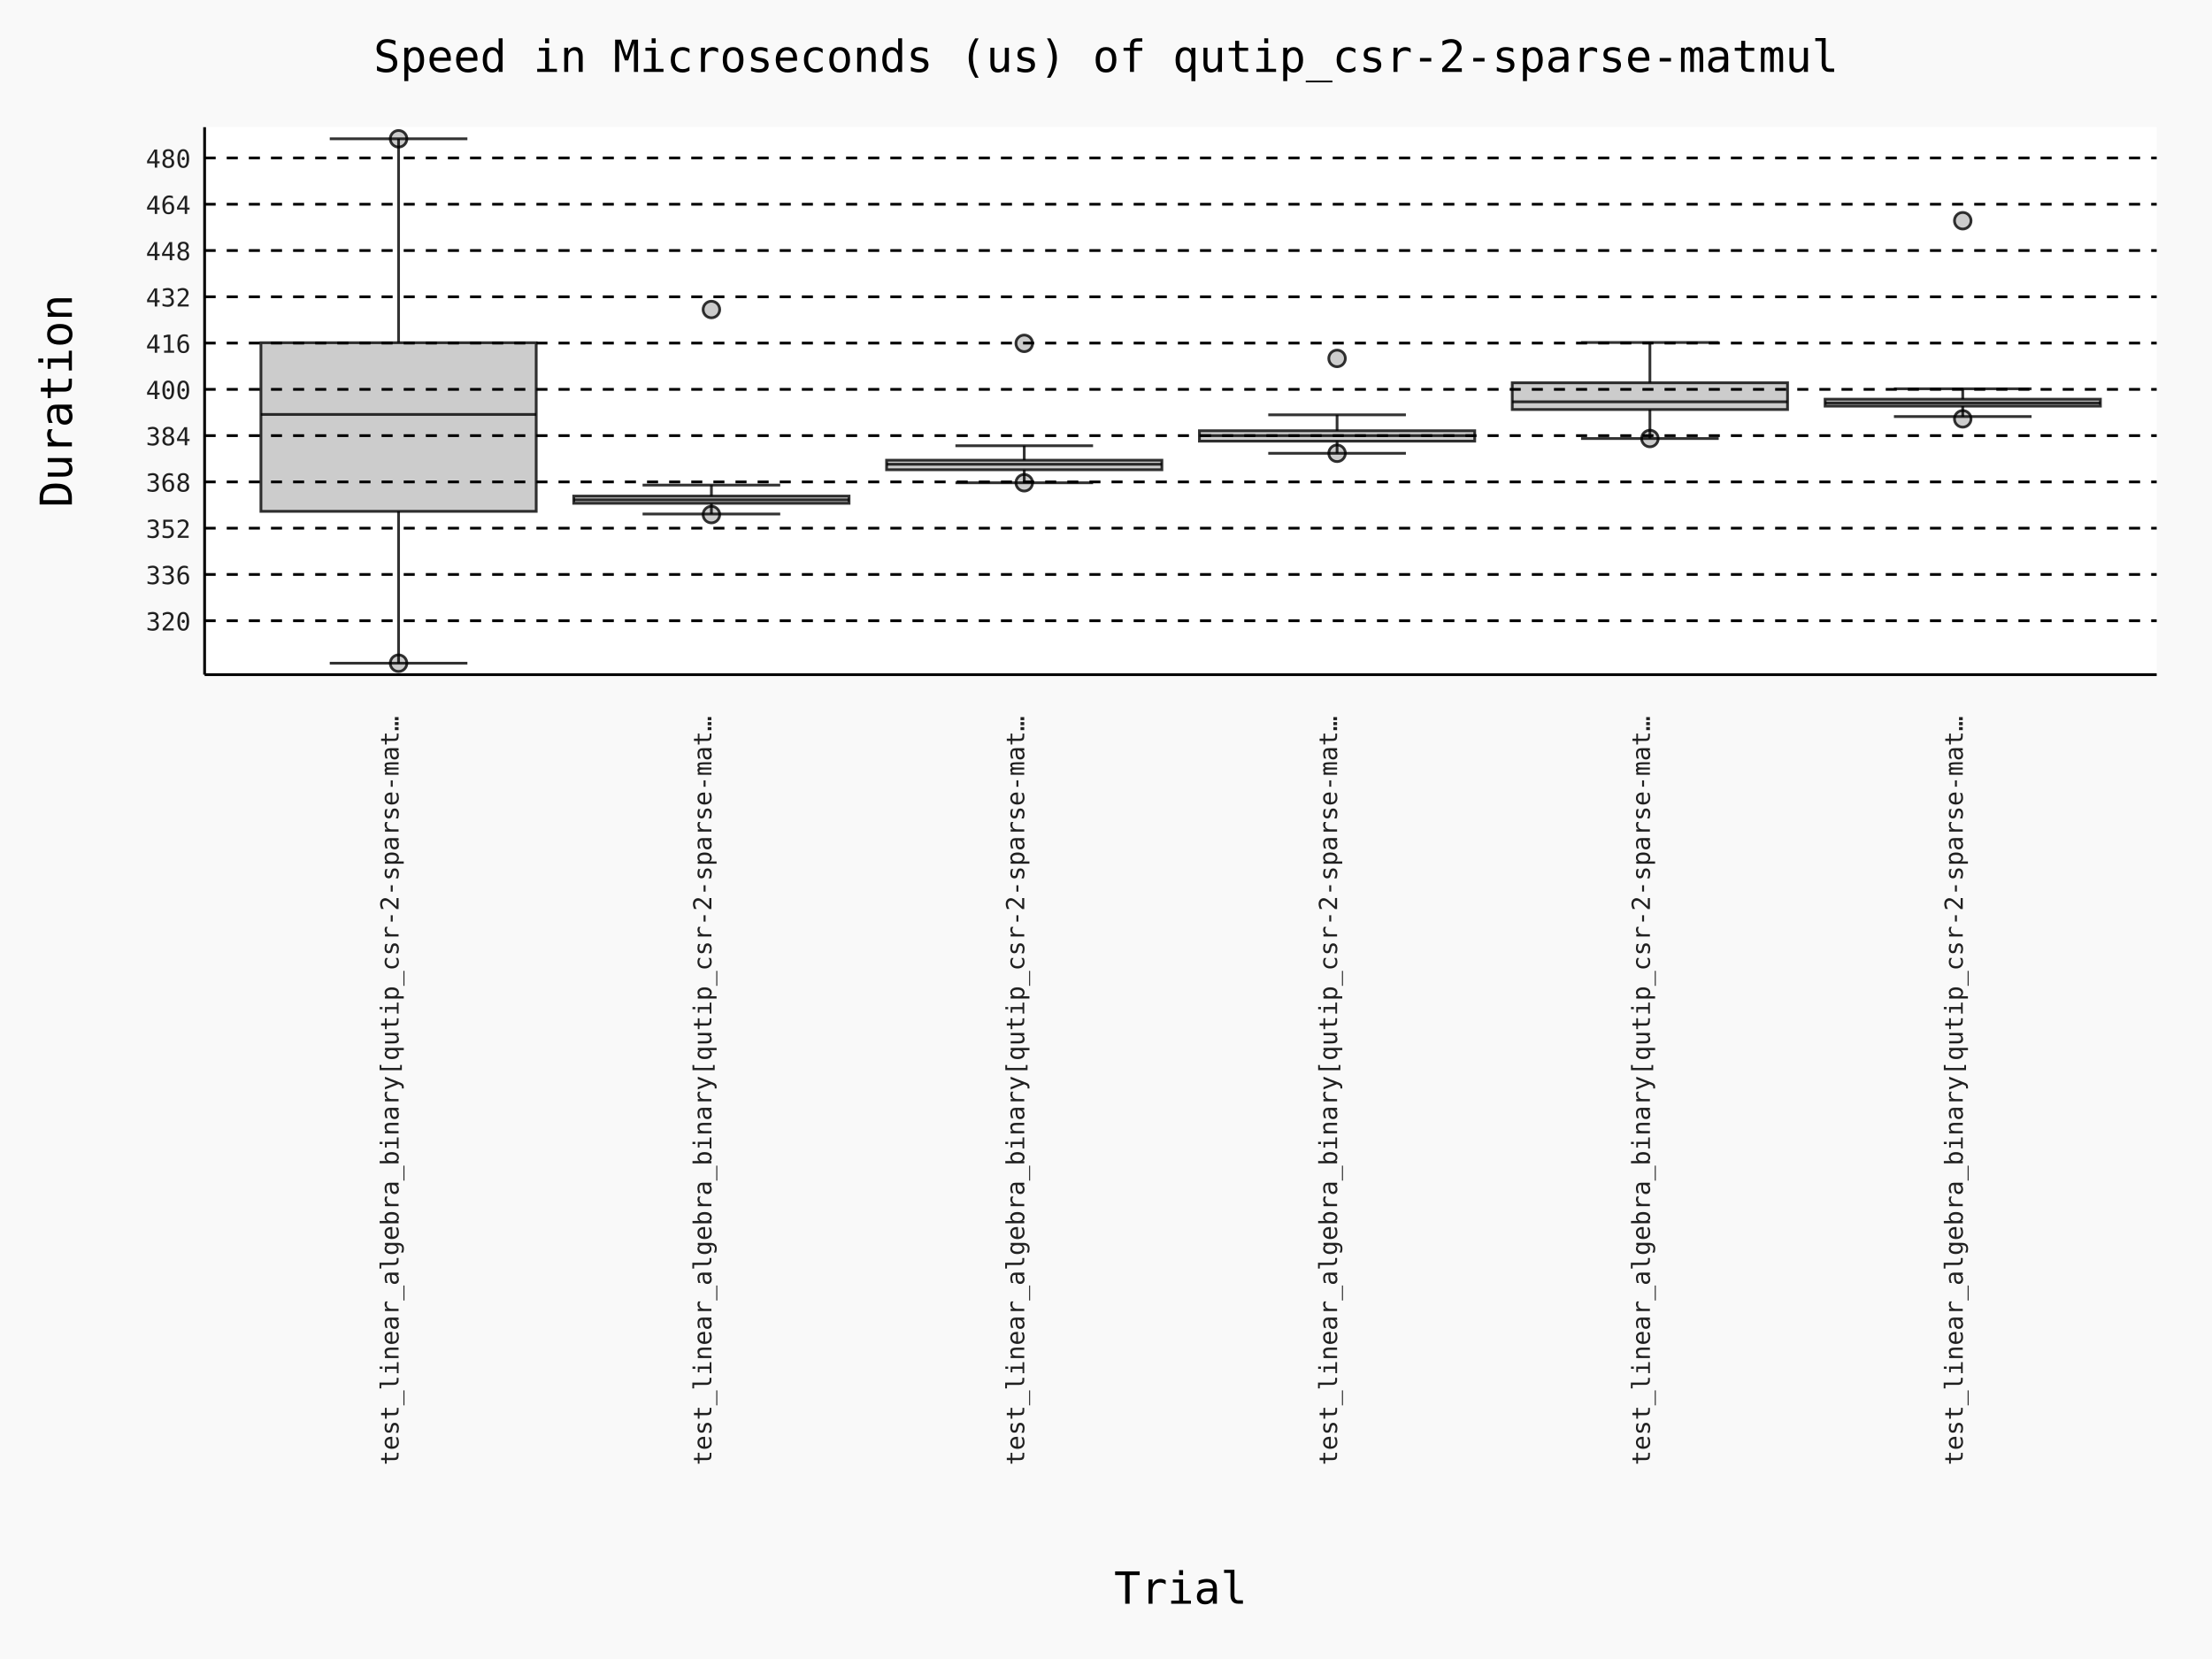
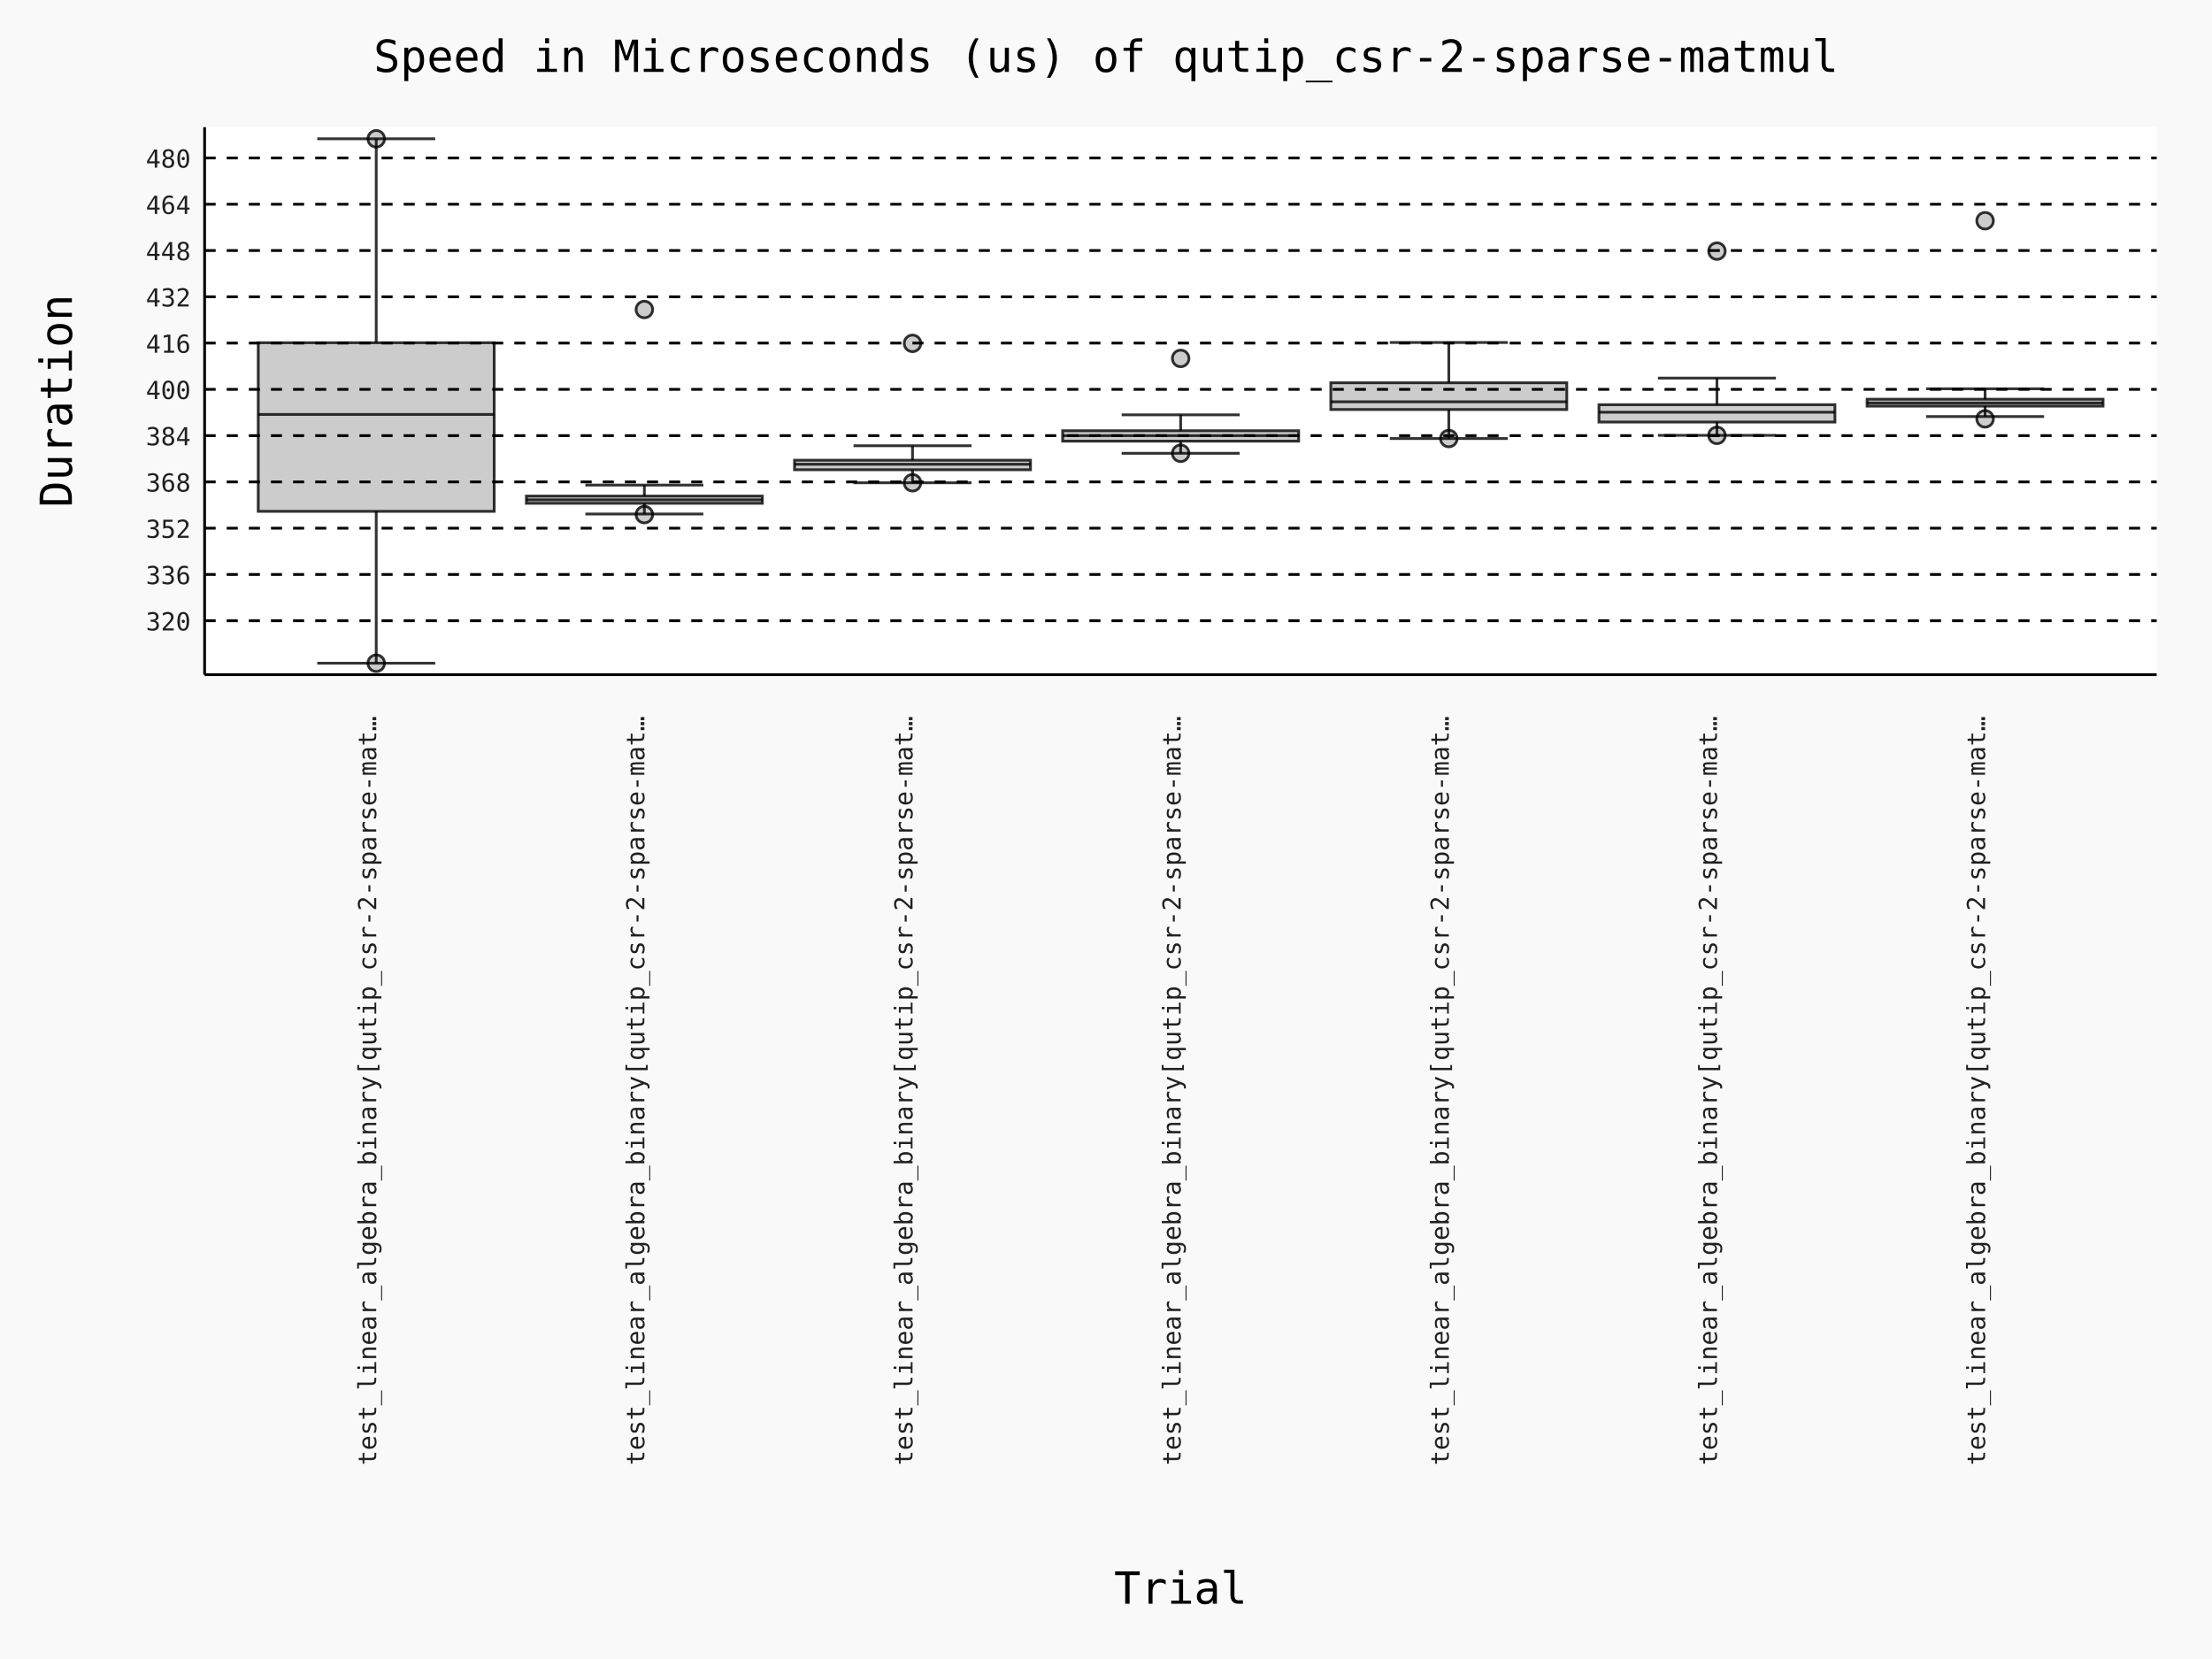
- <svg xmlns="http://www.w3.org/2000/svg" id="chart-a69ed7e8-76b4-4ce8-b19c-d7d5a10cb7c1" class="pygal-chart" viewBox="0 0 800 600">
+ <svg xmlns="http://www.w3.org/2000/svg" id="chart-2fa7cf37-85ac-4799-ad3c-acea8c269f23" class="pygal-chart" viewBox="0 0 800 600">
  <defs>
-     <style type="text/css">#chart-a69ed7e8-76b4-4ce8-b19c-d7d5a10cb7c1{-webkit-user-select:none;-webkit-font-smoothing:antialiased;font-family:Consolas,"Deja Vu Sans Mono","Bitstream Vera Sans Mono","Courier New",monospace}#chart-a69ed7e8-76b4-4ce8-b19c-d7d5a10cb7c1 .title{font-family:Consolas,"Deja Vu Sans Mono","Bitstream Vera Sans Mono","Courier New",monospace;font-size:16px}#chart-a69ed7e8-76b4-4ce8-b19c-d7d5a10cb7c1 .legends .legend text{font-family:Consolas,"Deja Vu Sans Mono","Bitstream Vera Sans Mono","Courier New",monospace;font-size:14px}#chart-a69ed7e8-76b4-4ce8-b19c-d7d5a10cb7c1 .axis text{font-family:Consolas,"Deja Vu Sans Mono","Bitstream Vera Sans Mono","Courier New",monospace;font-size:10px}#chart-a69ed7e8-76b4-4ce8-b19c-d7d5a10cb7c1 .axis text.major{font-family:Consolas,"Deja Vu Sans Mono","Bitstream Vera Sans Mono","Courier New",monospace;font-size:10px}#chart-a69ed7e8-76b4-4ce8-b19c-d7d5a10cb7c1 .text-overlay text.value{font-family:Consolas,"Deja Vu Sans Mono","Bitstream Vera Sans Mono","Courier New",monospace;font-size:16px}#chart-a69ed7e8-76b4-4ce8-b19c-d7d5a10cb7c1 .text-overlay text.label{font-family:Consolas,"Deja Vu Sans Mono","Bitstream Vera Sans Mono","Courier New",monospace;font-size:10px}#chart-a69ed7e8-76b4-4ce8-b19c-d7d5a10cb7c1 .tooltip{font-family:Consolas,"Deja Vu Sans Mono","Bitstream Vera Sans Mono","Courier New",monospace;font-size:14px}#chart-a69ed7e8-76b4-4ce8-b19c-d7d5a10cb7c1 text.no_data{font-family:Consolas,"Deja Vu Sans Mono","Bitstream Vera Sans Mono","Courier New",monospace;font-size:64px}
- #chart-a69ed7e8-76b4-4ce8-b19c-d7d5a10cb7c1{background-color:rgba(249,249,249,1)}#chart-a69ed7e8-76b4-4ce8-b19c-d7d5a10cb7c1 path,#chart-a69ed7e8-76b4-4ce8-b19c-d7d5a10cb7c1 line,#chart-a69ed7e8-76b4-4ce8-b19c-d7d5a10cb7c1 rect,#chart-a69ed7e8-76b4-4ce8-b19c-d7d5a10cb7c1 circle{-webkit-transition:150ms;-moz-transition:150ms;transition:150ms}#chart-a69ed7e8-76b4-4ce8-b19c-d7d5a10cb7c1 .graph &gt; .background{fill:rgba(249,249,249,1)}#chart-a69ed7e8-76b4-4ce8-b19c-d7d5a10cb7c1 .plot &gt; .background{fill:rgba(255,255,255,1)}#chart-a69ed7e8-76b4-4ce8-b19c-d7d5a10cb7c1 .graph{fill:rgba(0,0,0,.87)}#chart-a69ed7e8-76b4-4ce8-b19c-d7d5a10cb7c1 text.no_data{fill:rgba(0,0,0,1)}#chart-a69ed7e8-76b4-4ce8-b19c-d7d5a10cb7c1 .title{fill:rgba(0,0,0,1)}#chart-a69ed7e8-76b4-4ce8-b19c-d7d5a10cb7c1 .legends .legend text{fill:rgba(0,0,0,.87)}#chart-a69ed7e8-76b4-4ce8-b19c-d7d5a10cb7c1 .legends .legend:hover text{fill:rgba(0,0,0,1)}#chart-a69ed7e8-76b4-4ce8-b19c-d7d5a10cb7c1 .axis .line{stroke:rgba(0,0,0,1)}#chart-a69ed7e8-76b4-4ce8-b19c-d7d5a10cb7c1 .axis .guide.line{stroke:rgba(0,0,0,.54)}#chart-a69ed7e8-76b4-4ce8-b19c-d7d5a10cb7c1 .axis .major.line{stroke:rgba(0,0,0,.87)}#chart-a69ed7e8-76b4-4ce8-b19c-d7d5a10cb7c1 .axis text.major{fill:rgba(0,0,0,1)}#chart-a69ed7e8-76b4-4ce8-b19c-d7d5a10cb7c1 .axis.y .guides:hover .guide.line,#chart-a69ed7e8-76b4-4ce8-b19c-d7d5a10cb7c1 .line-graph .axis.x .guides:hover .guide.line,#chart-a69ed7e8-76b4-4ce8-b19c-d7d5a10cb7c1 .stackedline-graph .axis.x .guides:hover .guide.line,#chart-a69ed7e8-76b4-4ce8-b19c-d7d5a10cb7c1 .xy-graph .axis.x .guides:hover .guide.line{stroke:rgba(0,0,0,1)}#chart-a69ed7e8-76b4-4ce8-b19c-d7d5a10cb7c1 .axis .guides:hover text{fill:rgba(0,0,0,1)}#chart-a69ed7e8-76b4-4ce8-b19c-d7d5a10cb7c1 .reactive{fill-opacity:.7;stroke-opacity:.8;stroke-width:1}#chart-a69ed7e8-76b4-4ce8-b19c-d7d5a10cb7c1 .ci{stroke:rgba(0,0,0,.87)}#chart-a69ed7e8-76b4-4ce8-b19c-d7d5a10cb7c1 .reactive.active,#chart-a69ed7e8-76b4-4ce8-b19c-d7d5a10cb7c1 .active .reactive{fill-opacity:.8;stroke-opacity:.9;stroke-width:4}#chart-a69ed7e8-76b4-4ce8-b19c-d7d5a10cb7c1 .ci .reactive.active{stroke-width:1.5}#chart-a69ed7e8-76b4-4ce8-b19c-d7d5a10cb7c1 .series text{fill:rgba(0,0,0,1)}#chart-a69ed7e8-76b4-4ce8-b19c-d7d5a10cb7c1 .tooltip rect{fill:rgba(255,255,255,1);stroke:rgba(0,0,0,1);-webkit-transition:opacity 150ms;-moz-transition:opacity 150ms;transition:opacity 150ms}#chart-a69ed7e8-76b4-4ce8-b19c-d7d5a10cb7c1 .tooltip .label{fill:rgba(0,0,0,.87)}#chart-a69ed7e8-76b4-4ce8-b19c-d7d5a10cb7c1 .tooltip .label{fill:rgba(0,0,0,.87)}#chart-a69ed7e8-76b4-4ce8-b19c-d7d5a10cb7c1 .tooltip .legend{font-size:.8em;fill:rgba(0,0,0,.54)}#chart-a69ed7e8-76b4-4ce8-b19c-d7d5a10cb7c1 .tooltip .x_label{font-size:.6em;fill:rgba(0,0,0,1)}#chart-a69ed7e8-76b4-4ce8-b19c-d7d5a10cb7c1 .tooltip .xlink{font-size:.5em;text-decoration:underline}#chart-a69ed7e8-76b4-4ce8-b19c-d7d5a10cb7c1 .tooltip .value{font-size:1.5em}#chart-a69ed7e8-76b4-4ce8-b19c-d7d5a10cb7c1 .bound{font-size:.5em}#chart-a69ed7e8-76b4-4ce8-b19c-d7d5a10cb7c1 .max-value{font-size:.75em;fill:rgba(0,0,0,.54)}#chart-a69ed7e8-76b4-4ce8-b19c-d7d5a10cb7c1 .map-element{fill:rgba(255,255,255,1);stroke:rgba(0,0,0,.54) !important}#chart-a69ed7e8-76b4-4ce8-b19c-d7d5a10cb7c1 .map-element .reactive{fill-opacity:inherit;stroke-opacity:inherit}#chart-a69ed7e8-76b4-4ce8-b19c-d7d5a10cb7c1 .color-0,#chart-a69ed7e8-76b4-4ce8-b19c-d7d5a10cb7c1 .color-0 a:visited{stroke:#000000;fill:#000000}#chart-a69ed7e8-76b4-4ce8-b19c-d7d5a10cb7c1 .color-1,#chart-a69ed7e8-76b4-4ce8-b19c-d7d5a10cb7c1 .color-1 a:visited{stroke:#000000;fill:#000000}#chart-a69ed7e8-76b4-4ce8-b19c-d7d5a10cb7c1 .color-2,#chart-a69ed7e8-76b4-4ce8-b19c-d7d5a10cb7c1 .color-2 a:visited{stroke:#000000;fill:#000000}#chart-a69ed7e8-76b4-4ce8-b19c-d7d5a10cb7c1 .color-3,#chart-a69ed7e8-76b4-4ce8-b19c-d7d5a10cb7c1 .color-3 a:visited{stroke:#000000;fill:#000000}#chart-a69ed7e8-76b4-4ce8-b19c-d7d5a10cb7c1 .color-4,#chart-a69ed7e8-76b4-4ce8-b19c-d7d5a10cb7c1 .color-4 a:visited{stroke:#000000;fill:#000000}#chart-a69ed7e8-76b4-4ce8-b19c-d7d5a10cb7c1 .color-5,#chart-a69ed7e8-76b4-4ce8-b19c-d7d5a10cb7c1 .color-5 a:visited{stroke:#000000;fill:#000000}#chart-a69ed7e8-76b4-4ce8-b19c-d7d5a10cb7c1 .text-overlay .color-0 text{fill:white}#chart-a69ed7e8-76b4-4ce8-b19c-d7d5a10cb7c1 .text-overlay .color-1 text{fill:white}#chart-a69ed7e8-76b4-4ce8-b19c-d7d5a10cb7c1 .text-overlay .color-2 text{fill:white}#chart-a69ed7e8-76b4-4ce8-b19c-d7d5a10cb7c1 .text-overlay .color-3 text{fill:white}#chart-a69ed7e8-76b4-4ce8-b19c-d7d5a10cb7c1 .text-overlay .color-4 text{fill:white}#chart-a69ed7e8-76b4-4ce8-b19c-d7d5a10cb7c1 .text-overlay .color-5 text{fill:white}
- #chart-a69ed7e8-76b4-4ce8-b19c-d7d5a10cb7c1 text.no_data{text-anchor:middle}#chart-a69ed7e8-76b4-4ce8-b19c-d7d5a10cb7c1 .guide.line{fill:none}#chart-a69ed7e8-76b4-4ce8-b19c-d7d5a10cb7c1 .centered{text-anchor:middle}#chart-a69ed7e8-76b4-4ce8-b19c-d7d5a10cb7c1 .title{text-anchor:middle}#chart-a69ed7e8-76b4-4ce8-b19c-d7d5a10cb7c1 .legends .legend text{fill-opacity:1}#chart-a69ed7e8-76b4-4ce8-b19c-d7d5a10cb7c1 .axis.x text{text-anchor:middle}#chart-a69ed7e8-76b4-4ce8-b19c-d7d5a10cb7c1 .axis.x:not(.web) text[transform]{text-anchor:start}#chart-a69ed7e8-76b4-4ce8-b19c-d7d5a10cb7c1 .axis.x:not(.web) text[transform].backwards{text-anchor:end}#chart-a69ed7e8-76b4-4ce8-b19c-d7d5a10cb7c1 .axis.y text{text-anchor:end}#chart-a69ed7e8-76b4-4ce8-b19c-d7d5a10cb7c1 .axis.y text[transform].backwards{text-anchor:start}#chart-a69ed7e8-76b4-4ce8-b19c-d7d5a10cb7c1 .axis.y2 text{text-anchor:start}#chart-a69ed7e8-76b4-4ce8-b19c-d7d5a10cb7c1 .axis.y2 text[transform].backwards{text-anchor:end}#chart-a69ed7e8-76b4-4ce8-b19c-d7d5a10cb7c1 .axis .guide.line{stroke-dasharray:4,4;stroke:black}#chart-a69ed7e8-76b4-4ce8-b19c-d7d5a10cb7c1 .axis .major.guide.line{stroke-dasharray:6,6;stroke:black}#chart-a69ed7e8-76b4-4ce8-b19c-d7d5a10cb7c1 .horizontal .axis.y .guide.line,#chart-a69ed7e8-76b4-4ce8-b19c-d7d5a10cb7c1 .horizontal .axis.y2 .guide.line,#chart-a69ed7e8-76b4-4ce8-b19c-d7d5a10cb7c1 .vertical .axis.x .guide.line{opacity:0}#chart-a69ed7e8-76b4-4ce8-b19c-d7d5a10cb7c1 .horizontal .axis.always_show .guide.line,#chart-a69ed7e8-76b4-4ce8-b19c-d7d5a10cb7c1 .vertical .axis.always_show .guide.line{opacity:1 !important}#chart-a69ed7e8-76b4-4ce8-b19c-d7d5a10cb7c1 .axis.y .guides:hover .guide.line,#chart-a69ed7e8-76b4-4ce8-b19c-d7d5a10cb7c1 .axis.y2 .guides:hover .guide.line,#chart-a69ed7e8-76b4-4ce8-b19c-d7d5a10cb7c1 .axis.x .guides:hover .guide.line{opacity:1}#chart-a69ed7e8-76b4-4ce8-b19c-d7d5a10cb7c1 .axis .guides:hover text{opacity:1}#chart-a69ed7e8-76b4-4ce8-b19c-d7d5a10cb7c1 .nofill{fill:none}#chart-a69ed7e8-76b4-4ce8-b19c-d7d5a10cb7c1 .subtle-fill{fill-opacity:.2}#chart-a69ed7e8-76b4-4ce8-b19c-d7d5a10cb7c1 .dot{stroke-width:1px;fill-opacity:1;stroke-opacity:1}#chart-a69ed7e8-76b4-4ce8-b19c-d7d5a10cb7c1 .dot.active{stroke-width:5px}#chart-a69ed7e8-76b4-4ce8-b19c-d7d5a10cb7c1 .dot.negative{fill:transparent}#chart-a69ed7e8-76b4-4ce8-b19c-d7d5a10cb7c1 text,#chart-a69ed7e8-76b4-4ce8-b19c-d7d5a10cb7c1 tspan{stroke:none !important}#chart-a69ed7e8-76b4-4ce8-b19c-d7d5a10cb7c1 .series text.active{opacity:1}#chart-a69ed7e8-76b4-4ce8-b19c-d7d5a10cb7c1 .tooltip rect{fill-opacity:.95;stroke-width:.5}#chart-a69ed7e8-76b4-4ce8-b19c-d7d5a10cb7c1 .tooltip text{fill-opacity:1}#chart-a69ed7e8-76b4-4ce8-b19c-d7d5a10cb7c1 .showable{visibility:hidden}#chart-a69ed7e8-76b4-4ce8-b19c-d7d5a10cb7c1 .showable.shown{visibility:visible}#chart-a69ed7e8-76b4-4ce8-b19c-d7d5a10cb7c1 .gauge-background{fill:rgba(229,229,229,1);stroke:none}#chart-a69ed7e8-76b4-4ce8-b19c-d7d5a10cb7c1 .bg-lines{stroke:rgba(249,249,249,1);stroke-width:2px}
+     <style type="text/css">#chart-2fa7cf37-85ac-4799-ad3c-acea8c269f23{-webkit-user-select:none;-webkit-font-smoothing:antialiased;font-family:Consolas,"Deja Vu Sans Mono","Bitstream Vera Sans Mono","Courier New",monospace}#chart-2fa7cf37-85ac-4799-ad3c-acea8c269f23 .title{font-family:Consolas,"Deja Vu Sans Mono","Bitstream Vera Sans Mono","Courier New",monospace;font-size:16px}#chart-2fa7cf37-85ac-4799-ad3c-acea8c269f23 .legends .legend text{font-family:Consolas,"Deja Vu Sans Mono","Bitstream Vera Sans Mono","Courier New",monospace;font-size:14px}#chart-2fa7cf37-85ac-4799-ad3c-acea8c269f23 .axis text{font-family:Consolas,"Deja Vu Sans Mono","Bitstream Vera Sans Mono","Courier New",monospace;font-size:10px}#chart-2fa7cf37-85ac-4799-ad3c-acea8c269f23 .axis text.major{font-family:Consolas,"Deja Vu Sans Mono","Bitstream Vera Sans Mono","Courier New",monospace;font-size:10px}#chart-2fa7cf37-85ac-4799-ad3c-acea8c269f23 .text-overlay text.value{font-family:Consolas,"Deja Vu Sans Mono","Bitstream Vera Sans Mono","Courier New",monospace;font-size:16px}#chart-2fa7cf37-85ac-4799-ad3c-acea8c269f23 .text-overlay text.label{font-family:Consolas,"Deja Vu Sans Mono","Bitstream Vera Sans Mono","Courier New",monospace;font-size:10px}#chart-2fa7cf37-85ac-4799-ad3c-acea8c269f23 .tooltip{font-family:Consolas,"Deja Vu Sans Mono","Bitstream Vera Sans Mono","Courier New",monospace;font-size:14px}#chart-2fa7cf37-85ac-4799-ad3c-acea8c269f23 text.no_data{font-family:Consolas,"Deja Vu Sans Mono","Bitstream Vera Sans Mono","Courier New",monospace;font-size:64px}
+ #chart-2fa7cf37-85ac-4799-ad3c-acea8c269f23{background-color:rgba(249,249,249,1)}#chart-2fa7cf37-85ac-4799-ad3c-acea8c269f23 path,#chart-2fa7cf37-85ac-4799-ad3c-acea8c269f23 line,#chart-2fa7cf37-85ac-4799-ad3c-acea8c269f23 rect,#chart-2fa7cf37-85ac-4799-ad3c-acea8c269f23 circle{-webkit-transition:150ms;-moz-transition:150ms;transition:150ms}#chart-2fa7cf37-85ac-4799-ad3c-acea8c269f23 .graph &gt; .background{fill:rgba(249,249,249,1)}#chart-2fa7cf37-85ac-4799-ad3c-acea8c269f23 .plot &gt; .background{fill:rgba(255,255,255,1)}#chart-2fa7cf37-85ac-4799-ad3c-acea8c269f23 .graph{fill:rgba(0,0,0,.87)}#chart-2fa7cf37-85ac-4799-ad3c-acea8c269f23 text.no_data{fill:rgba(0,0,0,1)}#chart-2fa7cf37-85ac-4799-ad3c-acea8c269f23 .title{fill:rgba(0,0,0,1)}#chart-2fa7cf37-85ac-4799-ad3c-acea8c269f23 .legends .legend text{fill:rgba(0,0,0,.87)}#chart-2fa7cf37-85ac-4799-ad3c-acea8c269f23 .legends .legend:hover text{fill:rgba(0,0,0,1)}#chart-2fa7cf37-85ac-4799-ad3c-acea8c269f23 .axis .line{stroke:rgba(0,0,0,1)}#chart-2fa7cf37-85ac-4799-ad3c-acea8c269f23 .axis .guide.line{stroke:rgba(0,0,0,.54)}#chart-2fa7cf37-85ac-4799-ad3c-acea8c269f23 .axis .major.line{stroke:rgba(0,0,0,.87)}#chart-2fa7cf37-85ac-4799-ad3c-acea8c269f23 .axis text.major{fill:rgba(0,0,0,1)}#chart-2fa7cf37-85ac-4799-ad3c-acea8c269f23 .axis.y .guides:hover .guide.line,#chart-2fa7cf37-85ac-4799-ad3c-acea8c269f23 .line-graph .axis.x .guides:hover .guide.line,#chart-2fa7cf37-85ac-4799-ad3c-acea8c269f23 .stackedline-graph .axis.x .guides:hover .guide.line,#chart-2fa7cf37-85ac-4799-ad3c-acea8c269f23 .xy-graph .axis.x .guides:hover .guide.line{stroke:rgba(0,0,0,1)}#chart-2fa7cf37-85ac-4799-ad3c-acea8c269f23 .axis .guides:hover text{fill:rgba(0,0,0,1)}#chart-2fa7cf37-85ac-4799-ad3c-acea8c269f23 .reactive{fill-opacity:.7;stroke-opacity:.8;stroke-width:1}#chart-2fa7cf37-85ac-4799-ad3c-acea8c269f23 .ci{stroke:rgba(0,0,0,.87)}#chart-2fa7cf37-85ac-4799-ad3c-acea8c269f23 .reactive.active,#chart-2fa7cf37-85ac-4799-ad3c-acea8c269f23 .active .reactive{fill-opacity:.8;stroke-opacity:.9;stroke-width:4}#chart-2fa7cf37-85ac-4799-ad3c-acea8c269f23 .ci .reactive.active{stroke-width:1.5}#chart-2fa7cf37-85ac-4799-ad3c-acea8c269f23 .series text{fill:rgba(0,0,0,1)}#chart-2fa7cf37-85ac-4799-ad3c-acea8c269f23 .tooltip rect{fill:rgba(255,255,255,1);stroke:rgba(0,0,0,1);-webkit-transition:opacity 150ms;-moz-transition:opacity 150ms;transition:opacity 150ms}#chart-2fa7cf37-85ac-4799-ad3c-acea8c269f23 .tooltip .label{fill:rgba(0,0,0,.87)}#chart-2fa7cf37-85ac-4799-ad3c-acea8c269f23 .tooltip .label{fill:rgba(0,0,0,.87)}#chart-2fa7cf37-85ac-4799-ad3c-acea8c269f23 .tooltip .legend{font-size:.8em;fill:rgba(0,0,0,.54)}#chart-2fa7cf37-85ac-4799-ad3c-acea8c269f23 .tooltip .x_label{font-size:.6em;fill:rgba(0,0,0,1)}#chart-2fa7cf37-85ac-4799-ad3c-acea8c269f23 .tooltip .xlink{font-size:.5em;text-decoration:underline}#chart-2fa7cf37-85ac-4799-ad3c-acea8c269f23 .tooltip .value{font-size:1.5em}#chart-2fa7cf37-85ac-4799-ad3c-acea8c269f23 .bound{font-size:.5em}#chart-2fa7cf37-85ac-4799-ad3c-acea8c269f23 .max-value{font-size:.75em;fill:rgba(0,0,0,.54)}#chart-2fa7cf37-85ac-4799-ad3c-acea8c269f23 .map-element{fill:rgba(255,255,255,1);stroke:rgba(0,0,0,.54) !important}#chart-2fa7cf37-85ac-4799-ad3c-acea8c269f23 .map-element .reactive{fill-opacity:inherit;stroke-opacity:inherit}#chart-2fa7cf37-85ac-4799-ad3c-acea8c269f23 .color-0,#chart-2fa7cf37-85ac-4799-ad3c-acea8c269f23 .color-0 a:visited{stroke:#000000;fill:#000000}#chart-2fa7cf37-85ac-4799-ad3c-acea8c269f23 .color-1,#chart-2fa7cf37-85ac-4799-ad3c-acea8c269f23 .color-1 a:visited{stroke:#000000;fill:#000000}#chart-2fa7cf37-85ac-4799-ad3c-acea8c269f23 .color-2,#chart-2fa7cf37-85ac-4799-ad3c-acea8c269f23 .color-2 a:visited{stroke:#000000;fill:#000000}#chart-2fa7cf37-85ac-4799-ad3c-acea8c269f23 .color-3,#chart-2fa7cf37-85ac-4799-ad3c-acea8c269f23 .color-3 a:visited{stroke:#000000;fill:#000000}#chart-2fa7cf37-85ac-4799-ad3c-acea8c269f23 .color-4,#chart-2fa7cf37-85ac-4799-ad3c-acea8c269f23 .color-4 a:visited{stroke:#000000;fill:#000000}#chart-2fa7cf37-85ac-4799-ad3c-acea8c269f23 .color-5,#chart-2fa7cf37-85ac-4799-ad3c-acea8c269f23 .color-5 a:visited{stroke:#000000;fill:#000000}#chart-2fa7cf37-85ac-4799-ad3c-acea8c269f23 .color-6,#chart-2fa7cf37-85ac-4799-ad3c-acea8c269f23 .color-6 a:visited{stroke:#000000;fill:#000000}#chart-2fa7cf37-85ac-4799-ad3c-acea8c269f23 .text-overlay .color-0 text{fill:white}#chart-2fa7cf37-85ac-4799-ad3c-acea8c269f23 .text-overlay .color-1 text{fill:white}#chart-2fa7cf37-85ac-4799-ad3c-acea8c269f23 .text-overlay .color-2 text{fill:white}#chart-2fa7cf37-85ac-4799-ad3c-acea8c269f23 .text-overlay .color-3 text{fill:white}#chart-2fa7cf37-85ac-4799-ad3c-acea8c269f23 .text-overlay .color-4 text{fill:white}#chart-2fa7cf37-85ac-4799-ad3c-acea8c269f23 .text-overlay .color-5 text{fill:white}#chart-2fa7cf37-85ac-4799-ad3c-acea8c269f23 .text-overlay .color-6 text{fill:white}
+ #chart-2fa7cf37-85ac-4799-ad3c-acea8c269f23 text.no_data{text-anchor:middle}#chart-2fa7cf37-85ac-4799-ad3c-acea8c269f23 .guide.line{fill:none}#chart-2fa7cf37-85ac-4799-ad3c-acea8c269f23 .centered{text-anchor:middle}#chart-2fa7cf37-85ac-4799-ad3c-acea8c269f23 .title{text-anchor:middle}#chart-2fa7cf37-85ac-4799-ad3c-acea8c269f23 .legends .legend text{fill-opacity:1}#chart-2fa7cf37-85ac-4799-ad3c-acea8c269f23 .axis.x text{text-anchor:middle}#chart-2fa7cf37-85ac-4799-ad3c-acea8c269f23 .axis.x:not(.web) text[transform]{text-anchor:start}#chart-2fa7cf37-85ac-4799-ad3c-acea8c269f23 .axis.x:not(.web) text[transform].backwards{text-anchor:end}#chart-2fa7cf37-85ac-4799-ad3c-acea8c269f23 .axis.y text{text-anchor:end}#chart-2fa7cf37-85ac-4799-ad3c-acea8c269f23 .axis.y text[transform].backwards{text-anchor:start}#chart-2fa7cf37-85ac-4799-ad3c-acea8c269f23 .axis.y2 text{text-anchor:start}#chart-2fa7cf37-85ac-4799-ad3c-acea8c269f23 .axis.y2 text[transform].backwards{text-anchor:end}#chart-2fa7cf37-85ac-4799-ad3c-acea8c269f23 .axis .guide.line{stroke-dasharray:4,4;stroke:black}#chart-2fa7cf37-85ac-4799-ad3c-acea8c269f23 .axis .major.guide.line{stroke-dasharray:6,6;stroke:black}#chart-2fa7cf37-85ac-4799-ad3c-acea8c269f23 .horizontal .axis.y .guide.line,#chart-2fa7cf37-85ac-4799-ad3c-acea8c269f23 .horizontal .axis.y2 .guide.line,#chart-2fa7cf37-85ac-4799-ad3c-acea8c269f23 .vertical .axis.x .guide.line{opacity:0}#chart-2fa7cf37-85ac-4799-ad3c-acea8c269f23 .horizontal .axis.always_show .guide.line,#chart-2fa7cf37-85ac-4799-ad3c-acea8c269f23 .vertical .axis.always_show .guide.line{opacity:1 !important}#chart-2fa7cf37-85ac-4799-ad3c-acea8c269f23 .axis.y .guides:hover .guide.line,#chart-2fa7cf37-85ac-4799-ad3c-acea8c269f23 .axis.y2 .guides:hover .guide.line,#chart-2fa7cf37-85ac-4799-ad3c-acea8c269f23 .axis.x .guides:hover .guide.line{opacity:1}#chart-2fa7cf37-85ac-4799-ad3c-acea8c269f23 .axis .guides:hover text{opacity:1}#chart-2fa7cf37-85ac-4799-ad3c-acea8c269f23 .nofill{fill:none}#chart-2fa7cf37-85ac-4799-ad3c-acea8c269f23 .subtle-fill{fill-opacity:.2}#chart-2fa7cf37-85ac-4799-ad3c-acea8c269f23 .dot{stroke-width:1px;fill-opacity:1;stroke-opacity:1}#chart-2fa7cf37-85ac-4799-ad3c-acea8c269f23 .dot.active{stroke-width:5px}#chart-2fa7cf37-85ac-4799-ad3c-acea8c269f23 .dot.negative{fill:transparent}#chart-2fa7cf37-85ac-4799-ad3c-acea8c269f23 text,#chart-2fa7cf37-85ac-4799-ad3c-acea8c269f23 tspan{stroke:none !important}#chart-2fa7cf37-85ac-4799-ad3c-acea8c269f23 .series text.active{opacity:1}#chart-2fa7cf37-85ac-4799-ad3c-acea8c269f23 .tooltip rect{fill-opacity:.95;stroke-width:.5}#chart-2fa7cf37-85ac-4799-ad3c-acea8c269f23 .tooltip text{fill-opacity:1}#chart-2fa7cf37-85ac-4799-ad3c-acea8c269f23 .showable{visibility:hidden}#chart-2fa7cf37-85ac-4799-ad3c-acea8c269f23 .showable.shown{visibility:visible}#chart-2fa7cf37-85ac-4799-ad3c-acea8c269f23 .gauge-background{fill:rgba(229,229,229,1);stroke:none}#chart-2fa7cf37-85ac-4799-ad3c-acea8c269f23 .bg-lines{stroke:rgba(249,249,249,1);stroke-width:2px}
.tooltip .value{font-size:1em !important}.axis text{font-size:9px !important}</style>
  </defs>
  <g class="graph custombox-graph vertical">
    <rect x="0" y="0" width="800" height="600" class="background" />
    <g transform="translate(74, 46)" class="plot">
      <rect x="0" y="0" width="706.0" height="198.0" class="background" />
      <g class="axis y always_show">
        <path d="M0 198 h706" class="line" />
        <g class="guides">
          <path d="M0 178.501 h706" class="guide line" />
          <text x="-5" y="182.001" class="">320</text>
        </g>
        <g class="guides">
          <path d="M0 161.764 h706" class="guide line" />
          <text x="-5" y="165.264" class="">336</text>
        </g>
        <g class="guides">
          <path d="M0 145.027 h706" class="guide line" />
          <text x="-5" y="148.527" class="">352</text>
        </g>
        <g class="guides">
          <path d="M0 128.29 h706" class="guide line" />
          <text x="-5" y="131.79" class="">368</text>
        </g>
        <g class="guides">
          <path d="M0 111.553 h706" class="guide line" />
          <text x="-5" y="115.053" class="">384</text>
        </g>
        <g class="guides">
          <path d="M0 94.816 h706" class="guide line" />
          <text x="-5" y="98.316" class="">400</text>
        </g>
        <g class="guides">
          <path d="M0 78.079 h706" class="guide line" />
          <text x="-5" y="81.579" class="">416</text>
        </g>
        <g class="guides">
          <path d="M0 61.342 h706" class="guide line" />
          <text x="-5" y="64.842" class="">432</text>
        </g>
        <g class="guides">
          <path d="M0 44.604 h706" class="guide line" />
          <text x="-5" y="48.104" class="">448</text>
        </g>
        <g class="guides">
          <path d="M0 27.867 h706" class="guide line" />
          <text x="-5" y="31.367" class="">464</text>
        </g>
        <g class="guides">
          <path d="M0 11.13 h706" class="guide line" />
          <text x="-5" y="14.63" class="">480</text>
        </g>
      </g>
      <g class="axis x">
        <path d="M0 0 v198" class="line" />
        <g class="guides">
-           <path d="M70.147 0 v198" class="guide line" />
-           <text x="70.147" y="213.0" class="backwards" transform="rotate(270 70.14744 213)">test_linear_algebra_binary[qutip_csr-2-sparse-mat…</text>
-         </g>
-         <g class="guides">
-           <path d="M183.288 0 v198" class="guide line" />
-           <text x="183.288" y="213.0" class="backwards" transform="rotate(270 183.2885 213)">test_linear_algebra_binary[qutip_csr-2-sparse-mat…</text>
-         </g>
-         <g class="guides">
-           <path d="M296.429 0 v198" class="guide line" />
-           <text x="296.429" y="213.0" class="backwards" transform="rotate(270 296.4295 213)">test_linear_algebra_binary[qutip_csr-2-sparse-mat…</text>
-         </g>
-         <g class="guides">
-           <path d="M409.571 0 v198" class="guide line" />
-           <text x="409.571" y="213.0" class="backwards" transform="rotate(270 409.5705 213)">test_linear_algebra_binary[qutip_csr-2-sparse-mat…</text>
-         </g>
-         <g class="guides">
-           <path d="M522.712 0 v198" class="guide line" />
-           <text x="522.712" y="213.0" class="backwards" transform="rotate(270 522.7115 213)">test_linear_algebra_binary[qutip_csr-2-sparse-mat…</text>
-         </g>
-         <g class="guides">
-           <path d="M635.853 0 v198" class="guide line" />
-           <text x="635.853" y="213.0" class="backwards" transform="rotate(270 635.8526 213)">test_linear_algebra_binary[qutip_csr-2-sparse-mat…</text>
+           <path d="M62.066 0 v198" class="guide line" />
+           <text x="62.066" y="213.0" class="backwards" transform="rotate(270 62.06593 213)">test_linear_algebra_binary[qutip_csr-2-sparse-mat…</text>
+         </g>
+         <g class="guides">
+           <path d="M159.044 0 v198" class="guide line" />
+           <text x="159.044" y="213.0" class="backwards" transform="rotate(270 159.044 213)">test_linear_algebra_binary[qutip_csr-2-sparse-mat…</text>
+         </g>
+         <g class="guides">
+           <path d="M256.022 0 v198" class="guide line" />
+           <text x="256.022" y="213.0" class="backwards" transform="rotate(270 256.022 213)">test_linear_algebra_binary[qutip_csr-2-sparse-mat…</text>
+         </g>
+         <g class="guides">
+           <path d="M353 0 v198" class="guide line" />
+           <text x="353.0" y="213.0" class="backwards" transform="rotate(270 353 213)">test_linear_algebra_binary[qutip_csr-2-sparse-mat…</text>
+         </g>
+         <g class="guides">
+           <path d="M449.978 0 v198" class="guide line" />
+           <text x="449.978" y="213.0" class="backwards" transform="rotate(270 449.978 213)">test_linear_algebra_binary[qutip_csr-2-sparse-mat…</text>
+         </g>
+         <g class="guides">
+           <path d="M546.956 0 v198" class="guide line" />
+           <text x="546.956" y="213.0" class="backwards" transform="rotate(270 546.956 213)">test_linear_algebra_binary[qutip_csr-2-sparse-mat…</text>
+         </g>
+         <g class="guides">
+           <path d="M643.934 0 v198" class="guide line" />
+           <text x="643.934" y="213.0" class="backwards" transform="rotate(270 643.9341 213)">test_linear_algebra_binary[qutip_csr-2-sparse-mat…</text>
        </g>
      </g>
      <g class="series serie-0 color-0">
        <g class="boxes">
          <g class="box">
-             <path stroke-width="3" d="M45.256 193.859 L95.038 193.859" class="reactive tooltip-trigger" />
-             <path stroke-width="3" d="M20.365 103.89 L119.929 103.89" class="reactive tooltip-trigger" />
-             <path stroke-width="3" d="M45.256 4.194 L95.038 4.194" class="reactive tooltip-trigger" />
-             <path stroke-width="2" d="M70.147 193.859 L70.147 138.937" class="reactive tooltip-trigger" />
-             <path stroke-width="2" d="M70.147 4.194 L70.147 77.947" class="reactive tooltip-trigger" />
-             <rect x="20.365" y="77.947" height="60.99" width="99.564" class="subtle-fill reactive tooltip-trigger" />
-             <circle cx="70.147" cy="193.859" r="3" class="subtle-fill reactive tooltip-trigger" />
-             <circle cx="70.147" cy="4.194" r="3" class="subtle-fill reactive tooltip-trigger" />
+             <path stroke-width="3" d="M40.731 193.859 L83.401 193.859" class="reactive tooltip-trigger" />
+             <path stroke-width="3" d="M19.396 103.89 L104.736 103.89" class="reactive tooltip-trigger" />
+             <path stroke-width="3" d="M40.731 4.194 L83.401 4.194" class="reactive tooltip-trigger" />
+             <path stroke-width="2" d="M62.066 193.859 L62.066 138.937" class="reactive tooltip-trigger" />
+             <path stroke-width="2" d="M62.066 4.194 L62.066 77.947" class="reactive tooltip-trigger" />
+             <rect x="19.396" y="77.947" height="60.99" width="85.341" class="subtle-fill reactive tooltip-trigger" />
+             <circle cx="62.066" cy="193.859" r="3" class="subtle-fill reactive tooltip-trigger" />
+             <circle cx="62.066" cy="4.194" r="3" class="subtle-fill reactive tooltip-trigger" />
          </g>
        </g>
      </g>
      <g class="series serie-1 color-1">
        <g class="boxes">
          <g class="box">
-             <path stroke-width="3" d="M158.397 139.899 L208.179 139.899" class="reactive tooltip-trigger" />
-             <path stroke-width="3" d="M133.506 134.773 L233.071 134.773" class="reactive tooltip-trigger" />
-             <path stroke-width="3" d="M158.397 129.439 L208.179 129.439" class="reactive tooltip-trigger" />
-             <path stroke-width="2" d="M183.288 139.899 L183.288 136.029" class="reactive tooltip-trigger" />
-             <path stroke-width="2" d="M183.288 129.439 L183.288 133.414" class="reactive tooltip-trigger" />
-             <rect x="133.506" y="133.414" height="2.615" width="99.564" class="subtle-fill reactive tooltip-trigger" />
-             <circle cx="183.288" cy="140.108" r="3" class="subtle-fill reactive tooltip-trigger" />
-             <circle cx="183.288" cy="65.941" r="3" class="subtle-fill reactive tooltip-trigger" />
+             <path stroke-width="3" d="M137.709 139.899 L180.379 139.899" class="reactive tooltip-trigger" />
+             <path stroke-width="3" d="M116.374 134.773 L201.714 134.773" class="reactive tooltip-trigger" />
+             <path stroke-width="3" d="M137.709 129.439 L180.379 129.439" class="reactive tooltip-trigger" />
+             <path stroke-width="2" d="M159.044 139.899 L159.044 136.029" class="reactive tooltip-trigger" />
+             <path stroke-width="2" d="M159.044 129.439 L159.044 133.414" class="reactive tooltip-trigger" />
+             <rect x="116.374" y="133.414" height="2.615" width="85.341" class="subtle-fill reactive tooltip-trigger" />
+             <circle cx="159.044" cy="140.108" r="3" class="subtle-fill reactive tooltip-trigger" />
+             <circle cx="159.044" cy="65.941" r="3" class="subtle-fill reactive tooltip-trigger" />
          </g>
        </g>
      </g>
      <g class="series serie-2 color-2">
        <g class="boxes">
          <g class="box">
-             <path stroke-width="3" d="M271.538 128.601 L321.321 128.601" class="reactive tooltip-trigger" />
-             <path stroke-width="3" d="M246.647 121.906 L346.212 121.906" class="reactive tooltip-trigger" />
-             <path stroke-width="3" d="M271.538 115.211 L321.321 115.211" class="reactive tooltip-trigger" />
-             <path stroke-width="2" d="M296.429 128.601 L296.429 123.893" class="reactive tooltip-trigger" />
-             <path stroke-width="2" d="M296.429 115.211 L296.429 120.441" class="reactive tooltip-trigger" />
-             <rect x="246.647" y="120.441" height="3.452" width="99.564" class="subtle-fill reactive tooltip-trigger" />
-             <circle cx="296.429" cy="128.601" r="3" class="subtle-fill reactive tooltip-trigger" />
-             <circle cx="296.429" cy="78.18" r="3" class="subtle-fill reactive tooltip-trigger" />
+             <path stroke-width="3" d="M234.687 128.601 L277.357 128.601" class="reactive tooltip-trigger" />
+             <path stroke-width="3" d="M213.352 121.906 L298.692 121.906" class="reactive tooltip-trigger" />
+             <path stroke-width="3" d="M234.687 115.211 L277.357 115.211" class="reactive tooltip-trigger" />
+             <path stroke-width="2" d="M256.022 128.601 L256.022 123.893" class="reactive tooltip-trigger" />
+             <path stroke-width="2" d="M256.022 115.211 L256.022 120.441" class="reactive tooltip-trigger" />
+             <rect x="213.352" y="120.441" height="3.452" width="85.341" class="subtle-fill reactive tooltip-trigger" />
+             <circle cx="256.022" cy="128.601" r="3" class="subtle-fill reactive tooltip-trigger" />
+             <circle cx="256.022" cy="78.18" r="3" class="subtle-fill reactive tooltip-trigger" />
          </g>
        </g>
      </g>
      <g class="series serie-3 color-3">
        <g class="boxes">
          <g class="box">
-             <path stroke-width="3" d="M384.679 117.94 L434.462 117.94" class="reactive tooltip-trigger" />
-             <path stroke-width="3" d="M359.788 111.558 L459.353 111.558" class="reactive tooltip-trigger" />
-             <path stroke-width="3" d="M384.679 104.027 L434.462 104.027" class="reactive tooltip-trigger" />
-             <path stroke-width="2" d="M409.571 117.94 L409.571 113.546" class="reactive tooltip-trigger" />
-             <path stroke-width="2" d="M409.571 104.027 L409.571 109.78" class="reactive tooltip-trigger" />
-             <rect x="359.788" y="109.78" height="3.767" width="99.564" class="subtle-fill reactive tooltip-trigger" />
-             <circle cx="409.571" cy="117.94" r="3" class="subtle-fill reactive tooltip-trigger" />
-             <circle cx="409.571" cy="83.629" r="3" class="subtle-fill reactive tooltip-trigger" />
+             <path stroke-width="3" d="M331.665 117.94 L374.335 117.94" class="reactive tooltip-trigger" />
+             <path stroke-width="3" d="M310.33 111.558 L395.67 111.558" class="reactive tooltip-trigger" />
+             <path stroke-width="3" d="M331.665 104.027 L374.335 104.027" class="reactive tooltip-trigger" />
+             <path stroke-width="2" d="M353 117.94 L353 113.546" class="reactive tooltip-trigger" />
+             <path stroke-width="2" d="M353 104.027 L353 109.78" class="reactive tooltip-trigger" />
+             <rect x="310.33" y="109.78" height="3.767" width="85.341" class="subtle-fill reactive tooltip-trigger" />
+             <circle cx="353.0" cy="117.94" r="3" class="subtle-fill reactive tooltip-trigger" />
+             <circle cx="353.0" cy="83.629" r="3" class="subtle-fill reactive tooltip-trigger" />
          </g>
        </g>
      </g>
      <g class="series serie-4 color-4">
        <g class="boxes">
          <g class="box">
-             <path stroke-width="3" d="M497.821 112.599 L547.603 112.599" class="reactive tooltip-trigger" />
-             <path stroke-width="3" d="M472.929 99.314 L572.494 99.314" class="reactive tooltip-trigger" />
-             <path stroke-width="3" d="M497.821 77.87 L547.603 77.87" class="reactive tooltip-trigger" />
-             <path stroke-width="2" d="M522.712 112.599 L522.712 102.112" class="reactive tooltip-trigger" />
-             <path stroke-width="2" d="M522.712 77.87 L522.712 92.436" class="reactive tooltip-trigger" />
-             <rect x="472.929" y="92.436" height="9.676" width="99.564" class="subtle-fill reactive tooltip-trigger" />
-             <circle cx="522.712" cy="112.599" r="3" class="subtle-fill reactive tooltip-trigger" />
-             <circle cx="522.712" cy="-1179.923" r="3" class="subtle-fill reactive tooltip-trigger" />
+             <path stroke-width="3" d="M428.643 112.599 L471.313 112.599" class="reactive tooltip-trigger" />
+             <path stroke-width="3" d="M407.308 99.314 L492.648 99.314" class="reactive tooltip-trigger" />
+             <path stroke-width="3" d="M428.643 77.87 L471.313 77.87" class="reactive tooltip-trigger" />
+             <path stroke-width="2" d="M449.978 112.599 L449.978 102.112" class="reactive tooltip-trigger" />
+             <path stroke-width="2" d="M449.978 77.87 L449.978 92.436" class="reactive tooltip-trigger" />
+             <rect x="407.308" y="92.436" height="9.676" width="85.341" class="subtle-fill reactive tooltip-trigger" />
+             <circle cx="449.978" cy="112.599" r="3" class="subtle-fill reactive tooltip-trigger" />
+             <circle cx="449.978" cy="-1179.923" r="3" class="subtle-fill reactive tooltip-trigger" />
          </g>
        </g>
      </g>
      <g class="series serie-5 color-5">
        <g class="boxes">
          <g class="box">
-             <path stroke-width="3" d="M610.962 104.652 L660.744 104.652" class="reactive tooltip-trigger" />
-             <path stroke-width="3" d="M586.071 99.736 L685.635 99.736" class="reactive tooltip-trigger" />
-             <path stroke-width="3" d="M610.962 94.61 L660.744 94.61" class="reactive tooltip-trigger" />
-             <path stroke-width="2" d="M635.853 104.652 L635.853 100.886" class="reactive tooltip-trigger" />
-             <path stroke-width="2" d="M635.853 94.61 L635.853 98.375" class="reactive tooltip-trigger" />
-             <rect x="586.071" y="98.375" height="2.511" width="99.564" class="subtle-fill reactive tooltip-trigger" />
-             <circle cx="635.853" cy="105.488" r="3" class="subtle-fill reactive tooltip-trigger" />
-             <circle cx="635.853" cy="33.834" r="3" class="subtle-fill reactive tooltip-trigger" />
+             <path stroke-width="3" d="M525.621 111.453 L568.291 111.453" class="reactive tooltip-trigger" />
+             <path stroke-width="3" d="M504.286 103.085 L589.626 103.085" class="reactive tooltip-trigger" />
+             <path stroke-width="3" d="M525.621 90.741 L568.291 90.741" class="reactive tooltip-trigger" />
+             <path stroke-width="2" d="M546.956 111.453 L546.956 106.642" class="reactive tooltip-trigger" />
+             <path stroke-width="2" d="M546.956 90.741 L546.956 100.365" class="reactive tooltip-trigger" />
+             <rect x="504.286" y="100.365" height="6.277" width="85.341" class="subtle-fill reactive tooltip-trigger" />
+             <circle cx="546.956" cy="111.453" r="3" class="subtle-fill reactive tooltip-trigger" />
+             <circle cx="546.956" cy="44.82" r="3" class="subtle-fill reactive tooltip-trigger" />
+           </g>
+         </g>
+       </g>
+       <g class="series serie-6 color-6">
+         <g class="boxes">
+           <g class="box">
+             <path stroke-width="3" d="M622.599 104.652 L665.269 104.652" class="reactive tooltip-trigger" />
+             <path stroke-width="3" d="M601.264 99.736 L686.604 99.736" class="reactive tooltip-trigger" />
+             <path stroke-width="3" d="M622.599 94.61 L665.269 94.61" class="reactive tooltip-trigger" />
+             <path stroke-width="2" d="M643.934 104.652 L643.934 100.886" class="reactive tooltip-trigger" />
+             <path stroke-width="2" d="M643.934 94.61 L643.934 98.375" class="reactive tooltip-trigger" />
+             <rect x="601.264" y="98.375" height="2.511" width="85.341" class="subtle-fill reactive tooltip-trigger" />
+             <circle cx="643.934" cy="105.488" r="3" class="subtle-fill reactive tooltip-trigger" />
+             <circle cx="643.934" cy="33.834" r="3" class="subtle-fill reactive tooltip-trigger" />
          </g>
        </g>
      </g>
    </g>
    <g class="titles">
      <text x="400.0" y="26" class="title plot_title">Speed in Microseconds (us) of qutip_csr-2-sparse-matmul</text>
      <text x="427.0" y="580.0" class="title">Trial</text>
      <text x="0" y="171.0" class="title" transform="rotate(-90 0 145)">Duration</text>
    </g>
    <g transform="translate(74, 46)" class="plot overlay">
      <g class="series serie-0 color-0" />
      <g class="series serie-1 color-1" />
      <g class="series serie-2 color-2" />
      <g class="series serie-3 color-3" />
      <g class="series serie-4 color-4" />
      <g class="series serie-5 color-5" />
+       <g class="series serie-6 color-6" />
    </g>
    <g transform="translate(74, 46)" class="plot text-overlay">
      <g class="series serie-0 color-0" />
      <g class="series serie-1 color-1" />
      <g class="series serie-2 color-2" />
      <g class="series serie-3 color-3" />
      <g class="series serie-4 color-4" />
      <g class="series serie-5 color-5" />
+       <g class="series serie-6 color-6" />
    </g>
    <g transform="translate(74, 46)" class="plot tooltip-overlay">
      <g transform="translate(0 0)" style="opacity: 0" class="tooltip">
        <rect rx="0" ry="0" width="0" height="0" class="tooltip-box" />
        <g class="text" />
      </g>
    </g>
  </g>
</svg>
